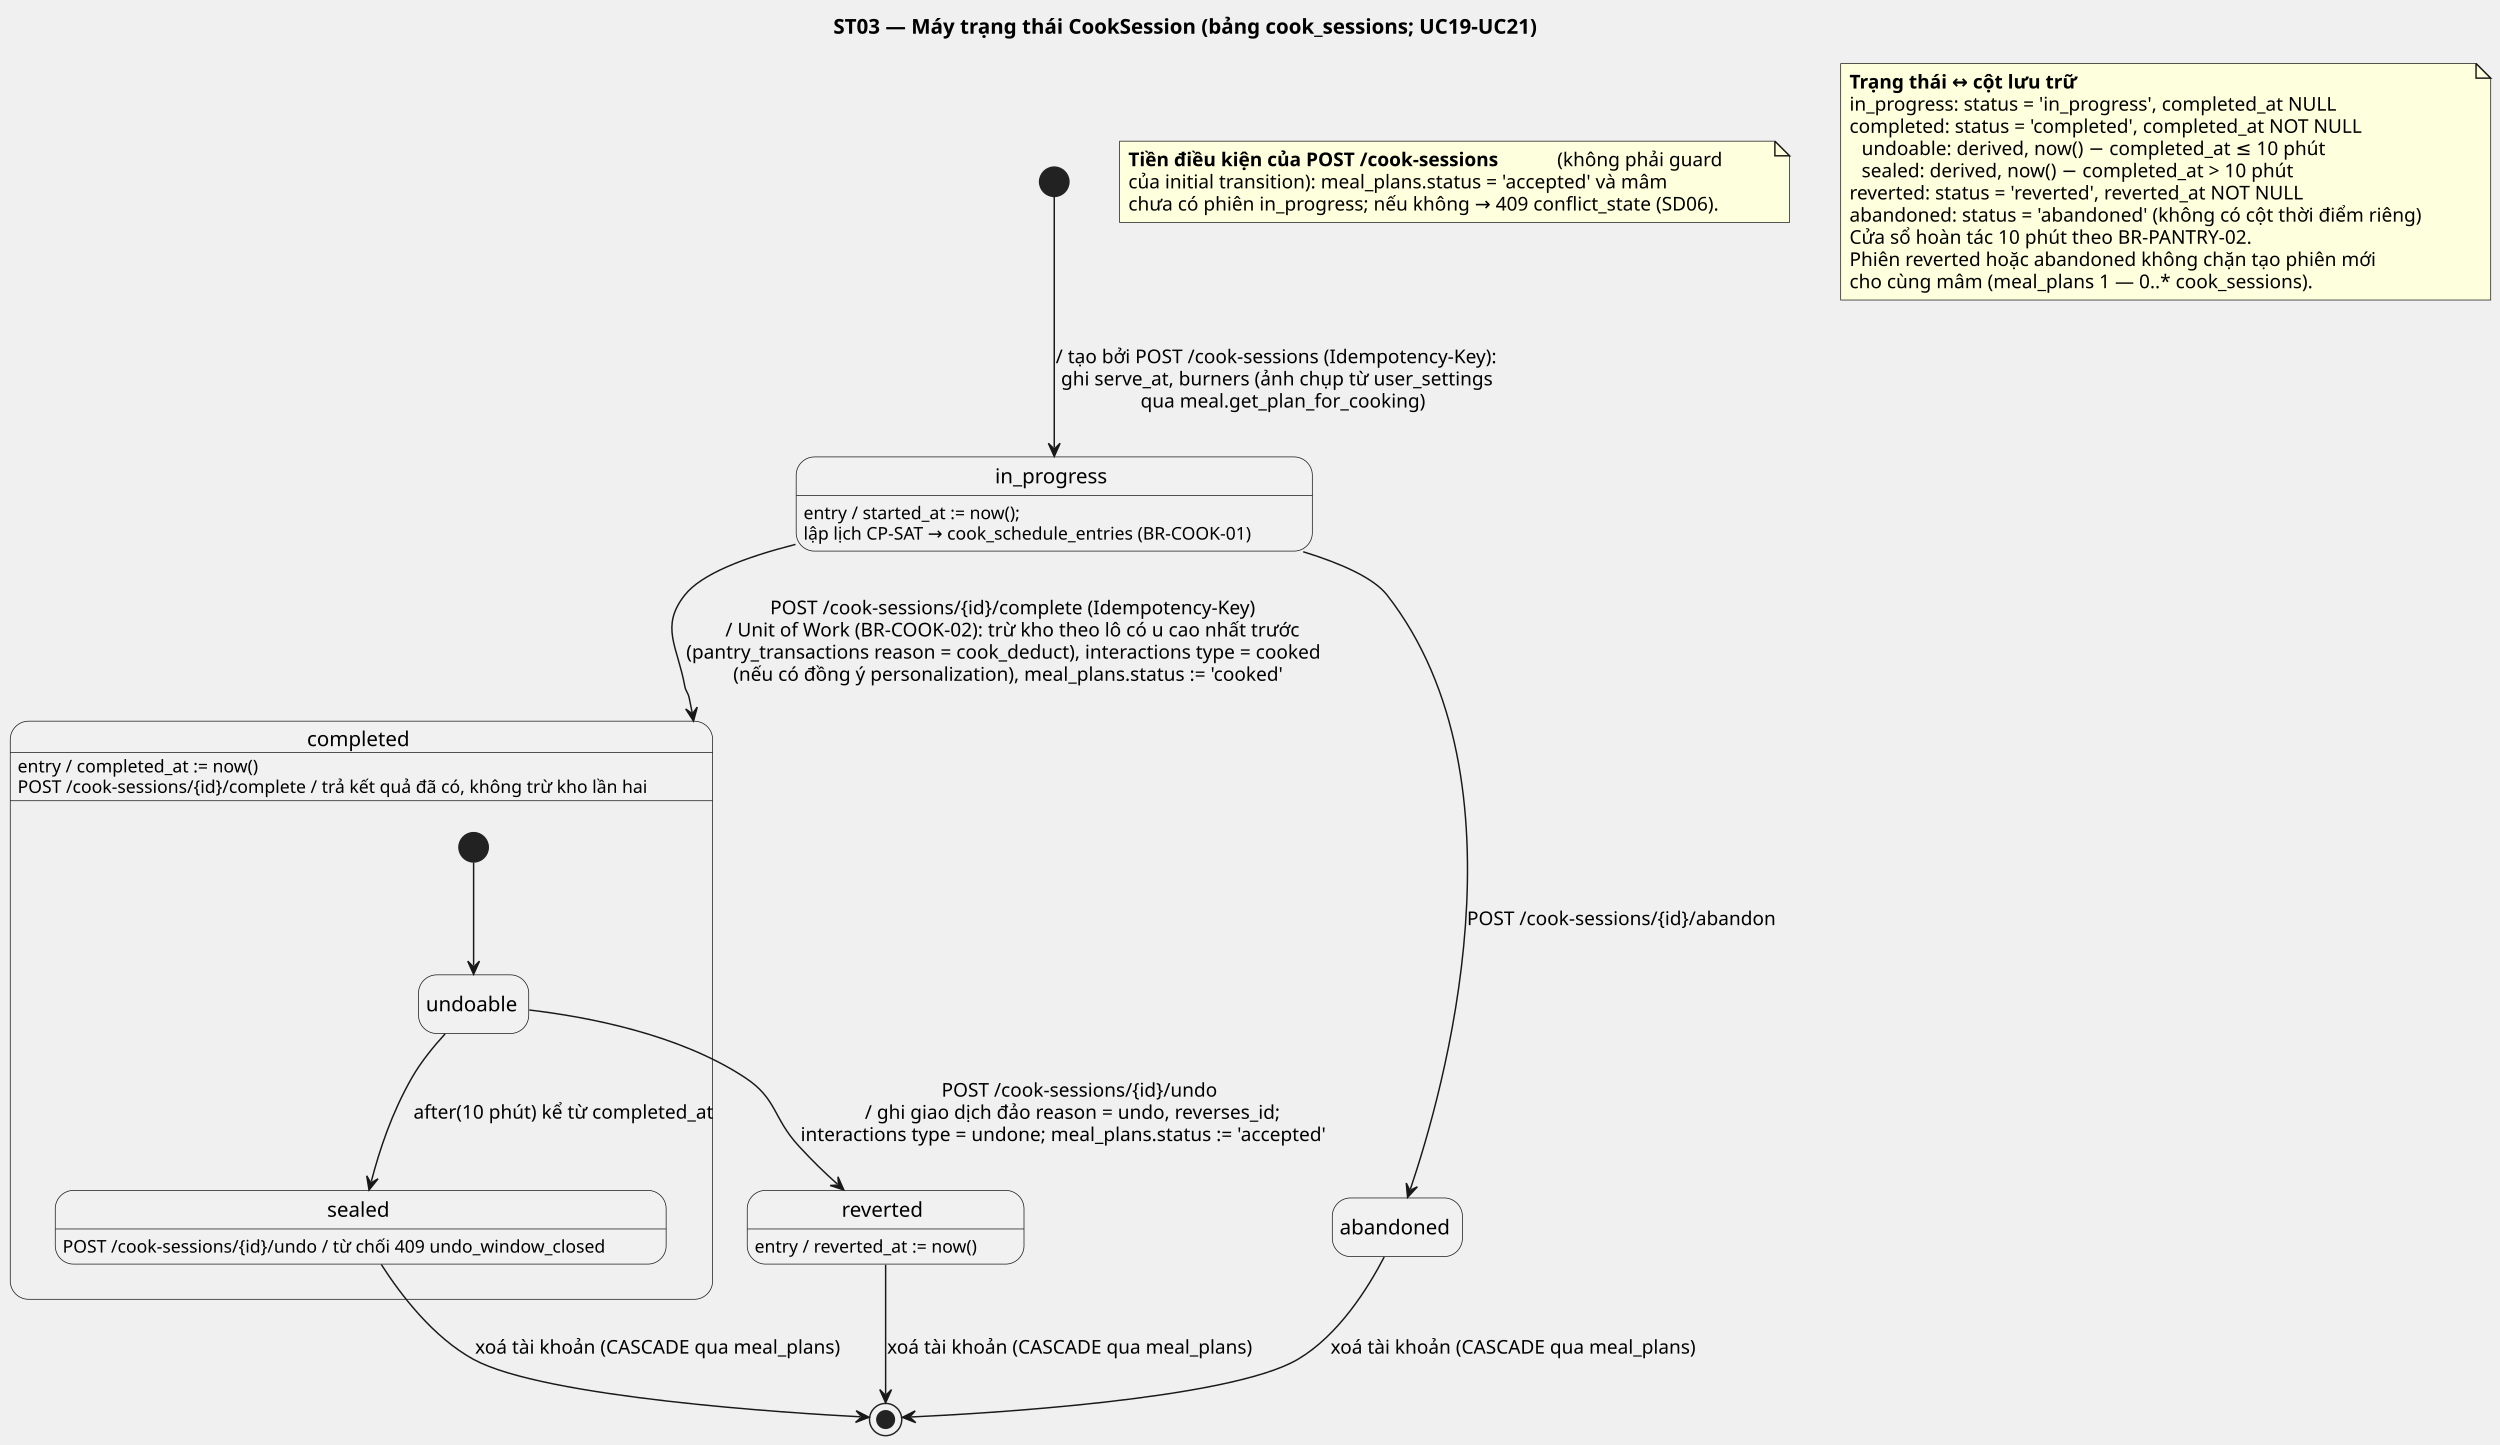
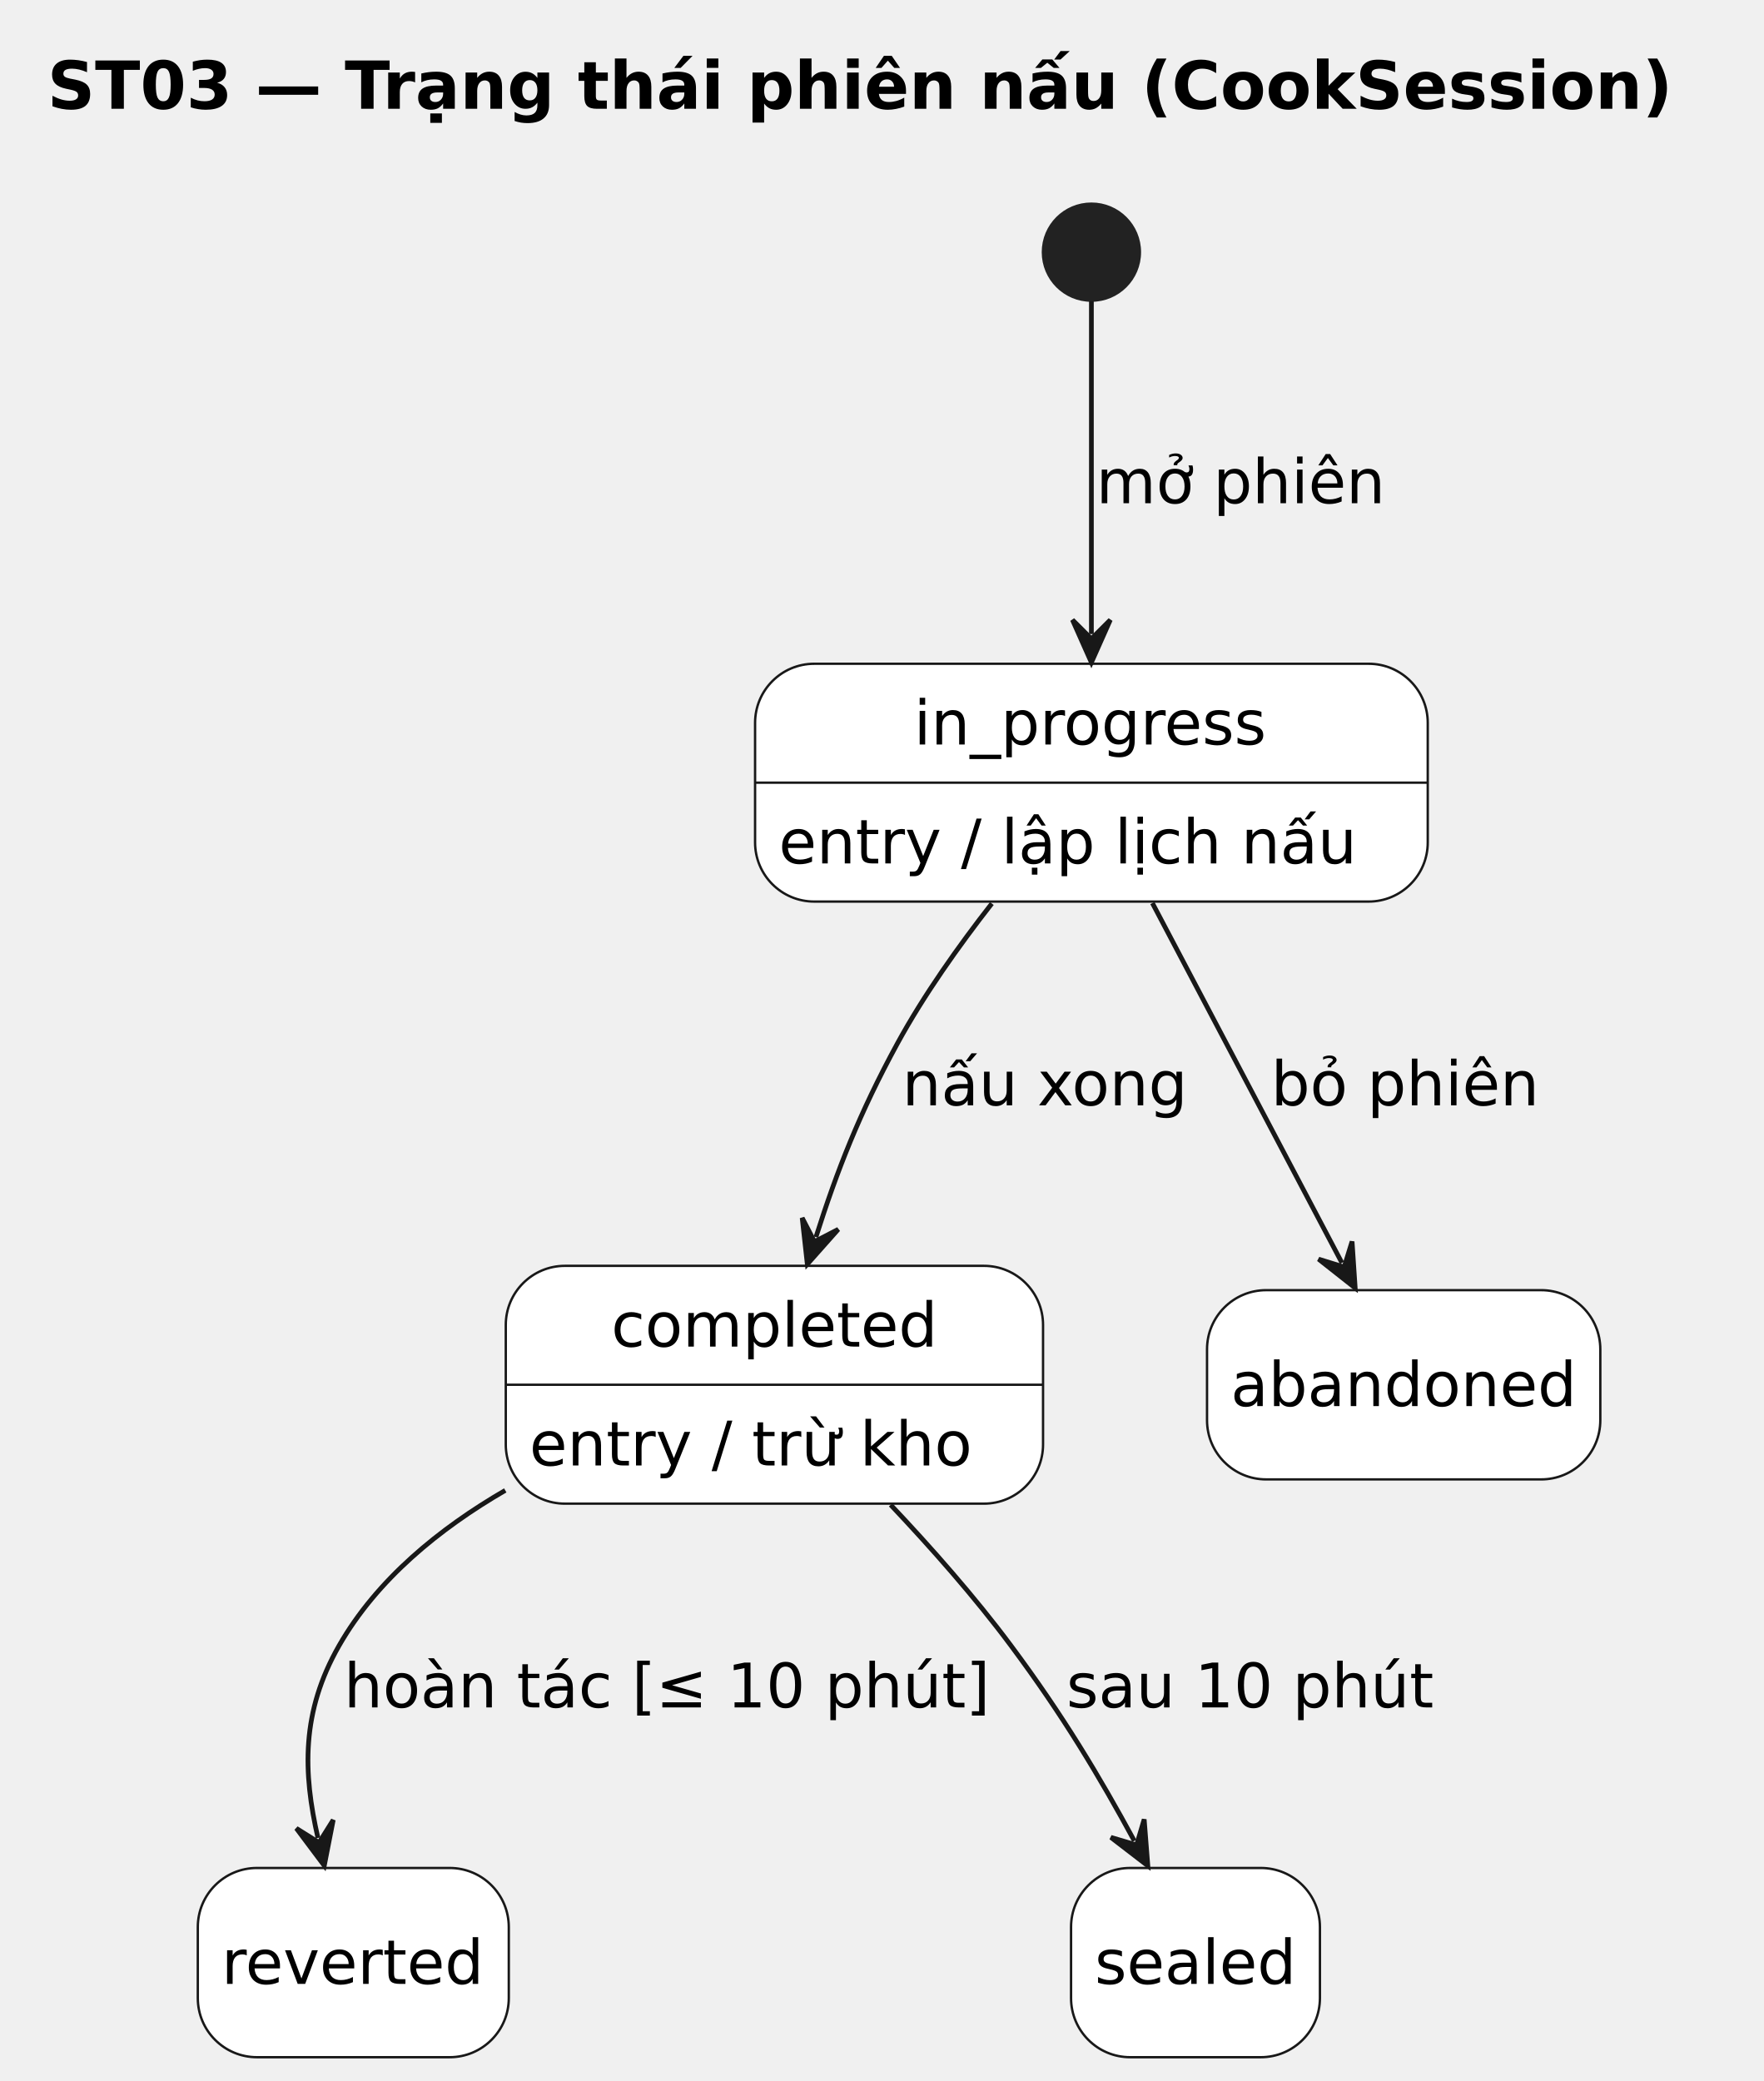
- <svg xmlns="http://www.w3.org/2000/svg" contentStyleType="text/css" height="985px" preserveAspectRatio="none" style="width:1705px;height:985px;background:#FFFFFF;" version="1.1" viewBox="0 0 1705 985" width="1705px" zoomAndPan="magnify">
+ <svg xmlns="http://www.w3.org/2000/svg" contentStyleType="text/css" height="504.167px" preserveAspectRatio="none" style="width:427px;height:504px;background:#FFFFFF;" version="1.1" viewBox="0 0 427 504" width="427.396px" zoomAndPan="magnify">
  <defs />
  <g>
-     <text fill="#000000" font-family="sans-serif" font-size="14" font-weight="bold" lengthAdjust="spacing" textLength="554.969" x="568.347" y="22.995">ST03 — Máy trạng thái CookSession (bảng cook_sessions; UC19-UC21)</text>
-     <g id="cluster_completed">
-       <path d="M19.5,491.857 L473.5,491.857 A12.5,12.5 0 0 1 486,504.357 L486,546.091 L7,546.091 L7,504.357 A12.5,12.5 0 0 1 19.5,491.857 " fill="#F1F1F1" style="stroke:#F1F1F1;stroke-width:1;" />
-       <rect fill="none" height="394.27" rx="12.5" ry="12.5" style="stroke:#181818;stroke-width:0.5;" width="479" x="7" y="491.857" />
-       <line style="stroke:#181818;stroke-width:0.5;" x1="7" x2="486" y1="546.091" y2="546.091" />
-       <line style="stroke:#181818;stroke-width:0.5;" x1="7" x2="486" y1="513.154" y2="513.154" />
-       <text fill="#000000" font-family="sans-serif" font-size="14" lengthAdjust="spacing" textLength="74.279" x="209.36" y="508.852">completed</text>
-       <text fill="#000000" font-family="sans-serif" font-size="12" lengthAdjust="spacing" textLength="180.978" x="12" y="526.792">entry / completed_at := now()</text>
-       <text fill="#000000" font-family="sans-serif" font-size="12" lengthAdjust="spacing" textLength="463.254" x="12" y="540.761">POST /cook-sessions/{id}/complete / trả kết quả đã có, không trừ kho lần hai</text>
+     <text fill="#000000" font-family="DejaVu Sans" font-size="16.042" font-weight="bold" lengthAdjust="spacing" textLength="395.347" x="11.458" y="26.349">ST03 — Trạng thái phiên nấu (CookSession)</text>
+     <g id="in_progress">
+       <rect fill="#FFFFFF" height="57.596" rx="14.323" ry="14.323" style="stroke:#181818;stroke-width:0.573;" width="162.9" x="182.859" y="160.757" />
+       <line style="stroke:#181818;stroke-width:0.573;" x1="182.859" x2="345.758" y1="189.555" y2="189.555" />
+       <text fill="#000000" font-family="DejaVu Sans" font-size="14.896" lengthAdjust="spacing" textLength="85.986" x="221.316" y="180.313">in_progress</text>
+       <text fill="#000000" font-family="DejaVu Sans" font-size="14.896" lengthAdjust="spacing" textLength="139.983" x="188.588" y="209.111">entry / lập lịch nấu</text>
    </g>
-     <rect fill="#F1F1F1" height="40" rx="12.5" ry="12.5" style="stroke:#181818;stroke-width:0.5;" width="75.167" x="285.42" y="664.857" />
-     <text fill="#000000" font-family="sans-serif" font-size="14" lengthAdjust="spacing" textLength="65.167" x="290.42" y="689.704">undoable</text>
-     <g id="completed.sealed">
-       <rect fill="#F1F1F1" height="50.266" rx="12.5" ry="12.5" style="stroke:#181818;stroke-width:0.5;" width="416.627" x="37.69" y="811.857" />
-       <line style="stroke:#181818;stroke-width:0.5;" x1="37.69" x2="454.317" y1="838.154" y2="838.154" />
-       <text fill="#000000" font-family="sans-serif" font-size="14" lengthAdjust="spacing" textLength="45.876" x="223.065" y="829.852">sealed</text>
-       <text fill="#000000" font-family="sans-serif" font-size="12" lengthAdjust="spacing" textLength="396.627" x="42.69" y="854.292">POST /cook-sessions/{id}/undo / từ chối 409 undo_window_closed</text>
+     <g id="completed">
+       <rect fill="#FFFFFF" height="57.596" rx="14.323" ry="14.323" style="stroke:#181818;stroke-width:0.573;" width="130.111" x="122.485" y="306.576" />
+       <line style="stroke:#181818;stroke-width:0.573;" x1="122.485" x2="252.596" y1="335.374" y2="335.374" />
+       <text fill="#000000" font-family="DejaVu Sans" font-size="14.896" lengthAdjust="spacing" textLength="79.032" x="148.024" y="326.131">completed</text>
+       <text fill="#000000" font-family="DejaVu Sans" font-size="14.896" lengthAdjust="spacing" textLength="107.195" x="128.214" y="354.929">entry / trừ kho</text>
    </g>
-     <ellipse cx="323" cy="577.857" fill="#222222" rx="10" ry="10" style="stroke:#222222;stroke-width:1;" />
-     <g id="in_progress">
-       <rect fill="#F1F1F1" height="64.234" rx="12.5" ry="12.5" style="stroke:#181818;stroke-width:0.5;" width="352.01" x="543" y="311.627" />
-       <line style="stroke:#181818;stroke-width:0.5;" x1="543" x2="895.01" y1="337.924" y2="337.924" />
-       <text fill="#000000" font-family="sans-serif" font-size="14" lengthAdjust="spacing" textLength="80.814" x="678.598" y="329.622">in_progress</text>
-       <text fill="#000000" font-family="sans-serif" font-size="12" lengthAdjust="spacing" textLength="164.303" x="548" y="354.062">entry / started_at := now();</text>
-       <text fill="#000000" font-family="sans-serif" font-size="12" lengthAdjust="spacing" textLength="332.01" x="548" y="368.031">lập lịch CP-SAT → cook_schedule_entries (BR-COOK-01)</text>
-     </g>
-     <g id="reverted">
-       <rect fill="#F1F1F1" height="50.266" rx="12.5" ry="12.5" style="stroke:#181818;stroke-width:0.5;" width="188.75" x="509.62" y="811.857" />
-       <line style="stroke:#181818;stroke-width:0.5;" x1="509.62" x2="698.37" y1="838.154" y2="838.154" />
-       <text fill="#000000" font-family="sans-serif" font-size="14" lengthAdjust="spacing" textLength="60.013" x="573.989" y="829.852">reverted</text>
-       <text fill="#000000" font-family="sans-serif" font-size="12" lengthAdjust="spacing" textLength="168.75" x="514.62" y="854.292">entry / reverted_at := now()</text>
-     </g>
-     <rect fill="#F1F1F1" height="40" rx="12.5" ry="12.5" style="stroke:#181818;stroke-width:0.5;" width="88.743" x="908.63" y="816.997" />
-     <text fill="#000000" font-family="sans-serif" font-size="14" lengthAdjust="spacing" textLength="78.743" x="913.63" y="841.844">abandoned</text>
-     <g id="elem_Npre">
-       <path d="M763.53,96.267 L763.53,151.665 L1220.468,151.665 L1220.468,106.267 L1210.468,96.267 L763.53,96.267 " fill="#FEFFDD" style="stroke:#181818;stroke-width:0.5;" />
-       <path d="M1210.468,96.267 L1210.468,106.267 L1220.468,106.267 L1210.468,96.267 " fill="#FEFFDD" style="stroke:#181818;stroke-width:1;" />
-       <text fill="#000000" font-family="sans-serif" font-size="13" font-weight="bold" lengthAdjust="spacing" textLength="288.342" x="769.53" y="113.334">Tiền điều kiện của POST /cook-sessions</text>
-       <text fill="#000000" font-family="sans-serif" font-size="13" lengthAdjust="spacing" textLength="119.672" x="1062.005" y="113.334">(không phải guard</text>
-       <text fill="#000000" font-family="sans-serif" font-size="13" lengthAdjust="spacing" textLength="403.927" x="769.53" y="128.467">của initial transition): meal_plans.status = 'accepted' và mâm</text>
-       <text fill="#000000" font-family="sans-serif" font-size="13" lengthAdjust="spacing" textLength="435.938" x="769.53" y="143.599">chưa có phiên in_progress; nếu không → 409 conflict_state (SD06).</text>
-     </g>
-     <g id="elem_Nmap">
-       <path d="M1255.34,43.297 L1255.34,204.625 L1698.662,204.625 L1698.662,53.297 L1688.662,43.297 L1255.34,43.297 " fill="#FEFFDD" style="stroke:#181818;stroke-width:0.5;" />
-       <path d="M1688.662,43.297 L1688.662,53.297 L1698.662,53.297 L1688.662,43.297 " fill="#FEFFDD" style="stroke:#181818;stroke-width:1;" />
-       <text fill="#000000" font-family="sans-serif" font-size="13" font-weight="bold" lengthAdjust="spacing" textLength="172.529" x="1261.34" y="60.364">Trạng thái ↔ cột lưu trữ</text>
-       <text fill="#000000" font-family="sans-serif" font-size="13" lengthAdjust="spacing" textLength="359.506" x="1261.34" y="75.497">in_progress: status = 'in_progress', completed_at NULL</text>
-       <text fill="#000000" font-family="sans-serif" font-size="13" lengthAdjust="spacing" textLength="379.399" x="1261.34" y="90.629">completed: status = 'completed', completed_at NOT NULL</text>
-       <text fill="#000000" font-family="sans-serif" font-size="13" lengthAdjust="spacing" textLength="340.761" x="1269.605" y="105.762">undoable: derived, now() − completed_at ≤ 10 phút</text>
-       <text fill="#000000" font-family="sans-serif" font-size="13" lengthAdjust="spacing" textLength="322.848" x="1269.605" y="120.895">sealed: derived, now() − completed_at &gt; 10 phút</text>
-       <text fill="#000000" font-family="sans-serif" font-size="13" lengthAdjust="spacing" textLength="339.657" x="1261.34" y="136.028">reverted: status = 'reverted', reverted_at NOT NULL</text>
-       <text fill="#000000" font-family="sans-serif" font-size="13" lengthAdjust="spacing" textLength="422.322" x="1261.34" y="151.161">abandoned: status = 'abandoned' (không có cột thời điểm riêng)</text>
-       <text fill="#000000" font-family="sans-serif" font-size="13" lengthAdjust="spacing" textLength="296.582" x="1261.34" y="166.293">Cửa sổ hoàn tác 10 phút theo BR-PANTRY-02.</text>
-       <text fill="#000000" font-family="sans-serif" font-size="13" lengthAdjust="spacing" textLength="382.529" x="1261.34" y="181.426">Phiên reverted hoặc abandoned không chặn tạo phiên mới</text>
-       <text fill="#000000" font-family="sans-serif" font-size="13" lengthAdjust="spacing" textLength="341.58" x="1261.34" y="196.559">cho cùng mâm (meal_plans 1 — 0..* cook_sessions).</text>
-     </g>
-     <ellipse cx="719" cy="123.967" fill="#222222" rx="10" ry="10" style="stroke:#222222;stroke-width:1;" />
-     <ellipse cx="604" cy="968.127" fill="none" rx="11" ry="11" style="stroke:#222222;stroke-width:1;" />
-     <ellipse cx="604" cy="968.127" fill="#222222" rx="6" ry="6" style="stroke:#222222;stroke-width:1;" />
-     <g id="link_*start*completed_undoable">
-       <path d="M323,588.177 C323,605.247 323,635.837 323,658.497 " fill="none" id="*start*completed-to-undoable" style="stroke:#181818;stroke-width:1;" />
-       <polygon fill="#181818" points="323,664.497,327,655.497,323,659.497,319,655.497,323,664.497" style="stroke:#181818;stroke-width:1;" />
-     </g>
-     <g id="link_undoable_sealed">
-       <path d="M303.58,705.067 C295.75,713.617 287.13,724.167 281,734.857 C266.95,759.357 258.763,784.613 253.203,805.803 " fill="none" id="undoable-to-sealed" style="stroke:#181818;stroke-width:1;" />
-       <polygon fill="#181818" points="251.68,811.607,257.833,803.917,252.949,806.771,250.095,801.886,251.68,811.607" style="stroke:#181818;stroke-width:1;" />
-       <text fill="#000000" font-family="sans-serif" font-size="13" lengthAdjust="spacing" textLength="221.425" x="282" y="762.924">after(10 phút) kể từ completed_at</text>
-     </g>
+     <rect fill="#FFFFFF" height="45.833" rx="14.323" ry="14.323" style="stroke:#181818;stroke-width:0.573;" width="75.311" x="47.903" y="452.406" />
+     <text fill="#000000" font-family="DejaVu Sans" font-size="14.896" lengthAdjust="spacing" textLength="63.853" x="53.632" y="480.479">reverted</text>
+     <rect fill="#FFFFFF" height="45.833" rx="14.323" ry="14.323" style="stroke:#181818;stroke-width:0.573;" width="95.24" x="292.309" y="312.465" />
+     <text fill="#000000" font-family="DejaVu Sans" font-size="14.896" lengthAdjust="spacing" textLength="83.782" x="298.038" y="340.539">abandoned</text>
+     <rect fill="#FFFFFF" height="45.833" rx="14.323" ry="14.323" style="stroke:#181818;stroke-width:0.573;" width="60.27" x="259.377" y="452.406" />
+     <text fill="#000000" font-family="DejaVu Sans" font-size="14.896" lengthAdjust="spacing" textLength="48.812" x="265.107" y="480.479">sealed</text>
+     <ellipse cx="264.305" cy="61.069" fill="#222222" rx="11.458" ry="11.458" style="stroke:#222222;stroke-width:1.146;" />
    <g id="link_*start*_in_progress">
-       <path d="M719,134.317 C719,164.607 719,254.907 719,305.307 " fill="none" id="*start*-to-in_progress" style="stroke:#181818;stroke-width:1;" />
-       <polygon fill="#181818" points="719,311.307,723,302.307,719,306.307,715,302.307,719,311.307" style="stroke:#181818;stroke-width:1;" />
-       <text fill="#000000" font-family="sans-serif" font-size="13" lengthAdjust="spacing" textLength="323.248" x="720" y="247.694">/ tạo bởi POST /cook-sessions (Idempotency-Key):</text>
-       <text fill="#000000" font-family="sans-serif" font-size="13" lengthAdjust="spacing" textLength="316.018" x="723.615" y="262.827">ghi serve_at, burners (ảnh chụp từ user_settings</text>
-       <text fill="#000000" font-family="sans-serif" font-size="13" lengthAdjust="spacing" textLength="207.511" x="777.868" y="277.959">qua meal.get_plan_for_cooking)</text>
+       <path d="M264.305,72.975 C264.305,92.167 264.305,126.004 264.305,153.572 " fill="none" id="*start*-to-in_progress" style="stroke:#181818;stroke-width:1.146;" />
+       <polygon fill="#181818" points="264.305,160.447,268.888,150.135,264.305,154.718,259.721,150.135,264.305,160.447" style="stroke:#181818;stroke-width:1.146;" />
+       <text fill="#000000" font-family="DejaVu Sans" font-size="14.896" lengthAdjust="spacing" textLength="69.999" x="265.45" y="121.875">mở phiên</text>
    </g>
    <g id="link_in_progress_completed">
-       <path d="M542.52,371.287 C507.64,380.147 478.27,391.527 467,405.857 C449.97,427.517 462.08,440.747 467,467.857 C467.68,471.597 469.18,472.157 470,475.857 C470.592,478.519 471.141,481.229 471.652,483.971 C471.907,485.342 472.152,486.721 472.388,488.106 C472.505,488.799 472.621,489.493 472.734,490.189 C472.791,490.536 472.847,490.885 472.902,491.233 C472.93,491.407 472.025,485.654 472.052,485.829 " fill="none" id="in_progress-to-completed" style="stroke:#181818;stroke-width:1;" />
-       <polygon fill="#181818" points="472.985,491.756,475.537,482.243,472.208,486.816,467.635,483.487,472.985,491.756" style="stroke:#181818;stroke-width:1;" />
-       <text fill="#000000" font-family="sans-serif" font-size="13" lengthAdjust="spacing" textLength="359.144" x="525.221" y="418.924">POST /cook-sessions/{id}/complete (Idempotency-Key)</text>
-       <text fill="#000000" font-family="sans-serif" font-size="13" lengthAdjust="spacing" textLength="420.228" x="494.679" y="434.057">/ Unit of Work (BR-COOK-02): trừ kho theo lô có u cao nhất trước</text>
-       <text fill="#000000" font-family="sans-serif" font-size="13" lengthAdjust="spacing" textLength="473.586" x="468" y="449.189">(pantry_transactions reason = cook_deduct), interactions type = cooked</text>
-       <text fill="#000000" font-family="sans-serif" font-size="13" lengthAdjust="spacing" textLength="409.525" x="500.03" y="464.322">(nếu có đồng ý personalization), meal_plans.status := 'cooked'</text>
+       <path d="M240.196,218.828 C232.21,229.048 223.731,240.988 217.325,252.721 C208.09,269.657 202.725,283.478 197.592,299.623 " fill="none" id="in_progress-to-completed" style="stroke:#181818;stroke-width:1.146;" />
+       <polygon fill="#181818" points="195.509,306.175,203.001,297.736,197.245,300.715,194.266,294.958,195.509,306.175" style="stroke:#181818;stroke-width:1.146;" />
+       <text fill="#000000" font-family="DejaVu Sans" font-size="14.896" lengthAdjust="spacing" textLength="69.57" x="218.471" y="267.694">nấu xong</text>
    </g>
-     <g id="link_undoable_reverted">
-       <path d="M360.95,688.827 C400.5,693.457 462.88,705.207 508,734.857 C530.22,749.457 526.92,762.367 545,781.857 C554.45,792.057 561.064,798.529 571.044,807.529 " fill="none" id="undoable-to-reverted" style="stroke:#181818;stroke-width:1;" />
-       <polygon fill="#181818" points="575.5,811.547,571.495,802.549,571.787,808.198,566.138,808.49,575.5,811.547" style="stroke:#181818;stroke-width:1;" />
-       <text fill="#000000" font-family="sans-serif" font-size="13" lengthAdjust="spacing" textLength="202.795" x="642.126" y="747.924">POST /cook-sessions/{id}/undo</text>
-       <text fill="#000000" font-family="sans-serif" font-size="13" lengthAdjust="spacing" textLength="307.398" x="589.824" y="763.057">/ ghi giao dịch đảo reason = undo, reverses_id;</text>
-       <text fill="#000000" font-family="sans-serif" font-size="13" lengthAdjust="spacing" textLength="395.046" x="546" y="778.189">interactions type = undone; meal_plans.status := 'accepted'</text>
+     <g id="link_completed_reverted">
+       <path d="M122.359,360.957 C106.409,370.215 91.295,382.51 82.117,398.552 C72.916,414.639 73.367,429.249 76.999,445.142 " fill="none" id="completed-to-reverted" style="stroke:#181818;stroke-width:1.146;" />
+       <polygon fill="#181818" points="78.531,451.844,80.701,440.77,77.254,446.259,71.765,442.812,78.531,451.844" style="stroke:#181818;stroke-width:1.146;" />
+       <text fill="#000000" font-family="DejaVu Sans" font-size="14.896" lengthAdjust="spacing" textLength="156.457" x="83.263" y="413.524">hoàn tác [≤ 10 phút]</text>
+     </g>
+     <g id="link_completed_sealed">
+       <path d="M215.687,364.452 C225.426,374.753 236.083,386.795 244.825,398.552 C257.487,415.556 266.299,430.343 274.698,445.835 " fill="none" id="completed-to-sealed" style="stroke:#181818;stroke-width:1.146;" />
+       <polygon fill="#181818" points="277.974,451.879,277.089,440.628,275.244,446.842,269.03,444.997,277.974,451.879" style="stroke:#181818;stroke-width:1.146;" />
+       <text fill="#000000" font-family="DejaVu Sans" font-size="14.896" lengthAdjust="spacing" textLength="88.931" x="258.255" y="413.524">sau 10 phút</text>
    </g>
    <g id="link_in_progress_abandoned">
-       <path d="M888.79,376.287 C915.36,384.507 937.03,394.357 946,405.857 C1044.94,532.807 984.186,745.144 961.886,810.954 " fill="none" id="in_progress-to-abandoned" style="stroke:#181818;stroke-width:1;" />
-       <polygon fill="#181818" points="959.96,816.637,966.637,809.397,961.565,811.901,959.06,806.829,959.96,816.637" style="stroke:#181818;stroke-width:1;" />
-       <text fill="#000000" font-family="sans-serif" font-size="13" lengthAdjust="spacing" textLength="226.98" x="1000.47" y="630.924">POST /cook-sessions/{id}/abandon</text>
-     </g>
-     <g id="link_sealed_*end*">
-       <path d="M260.03,862.387 C273.4,883.227 295.54,912.127 323,927.127 C370.9,953.287 540.278,963.812 586.678,966.252 " fill="none" id="sealed-to-*end*" style="stroke:#181818;stroke-width:1;" />
-       <polygon fill="#181818" points="592.67,966.567,583.893,962.1,587.677,966.304,583.472,970.089,592.67,966.567" style="stroke:#181818;stroke-width:1;" />
-       <text fill="#000000" font-family="sans-serif" font-size="13" lengthAdjust="spacing" textLength="271.477" x="324" y="923.194">xoá tài khoản (CASCADE qua meal_plans)</text>
-     </g>
-     <g id="link_reverted_*end*">
-       <path d="M604,862.587 C604,890.977 604,930.377 604,950.697 " fill="none" id="reverted-to-*end*" style="stroke:#181818;stroke-width:1;" />
-       <polygon fill="#181818" points="604,956.697,608,947.697,604,951.697,600,947.697,604,956.697" style="stroke:#181818;stroke-width:1;" />
-       <text fill="#000000" font-family="sans-serif" font-size="13" lengthAdjust="spacing" textLength="271.477" x="605" y="923.194">xoá tài khoản (CASCADE qua meal_plans)</text>
-     </g>
-     <g id="link_abandoned_*end*">
-       <path d="M944.03,857.237 C933.19,878.157 912.87,910.787 885,927.127 C837.92,954.727 667.944,964.231 621.364,966.371 " fill="none" id="abandoned-to-*end*" style="stroke:#181818;stroke-width:1;" />
-       <polygon fill="#181818" points="615.37,966.647,624.544,970.23,620.365,966.417,624.177,962.238,615.37,966.647" style="stroke:#181818;stroke-width:1;" />
-       <text fill="#000000" font-family="sans-serif" font-size="13" lengthAdjust="spacing" textLength="271.477" x="907.42" y="923.194">xoá tài khoản (CASCADE qua meal_plans)</text>
+       <path d="M279.074,218.713 C293.42,245.961 311.745,280.739 324.98,305.856 " fill="none" id="in_progress-to-abandoned" style="stroke:#181818;stroke-width:1.146;" />
+       <polygon fill="#181818" points="328.185,311.938,327.432,300.678,325.514,306.87,319.323,304.951,328.185,311.938" style="stroke:#181818;stroke-width:1.146;" />
+       <text fill="#000000" font-family="DejaVu Sans" font-size="14.896" lengthAdjust="spacing" textLength="64.944" x="307.789" y="267.694">bỏ phiên</text>
    </g>
  </g>
</svg>
